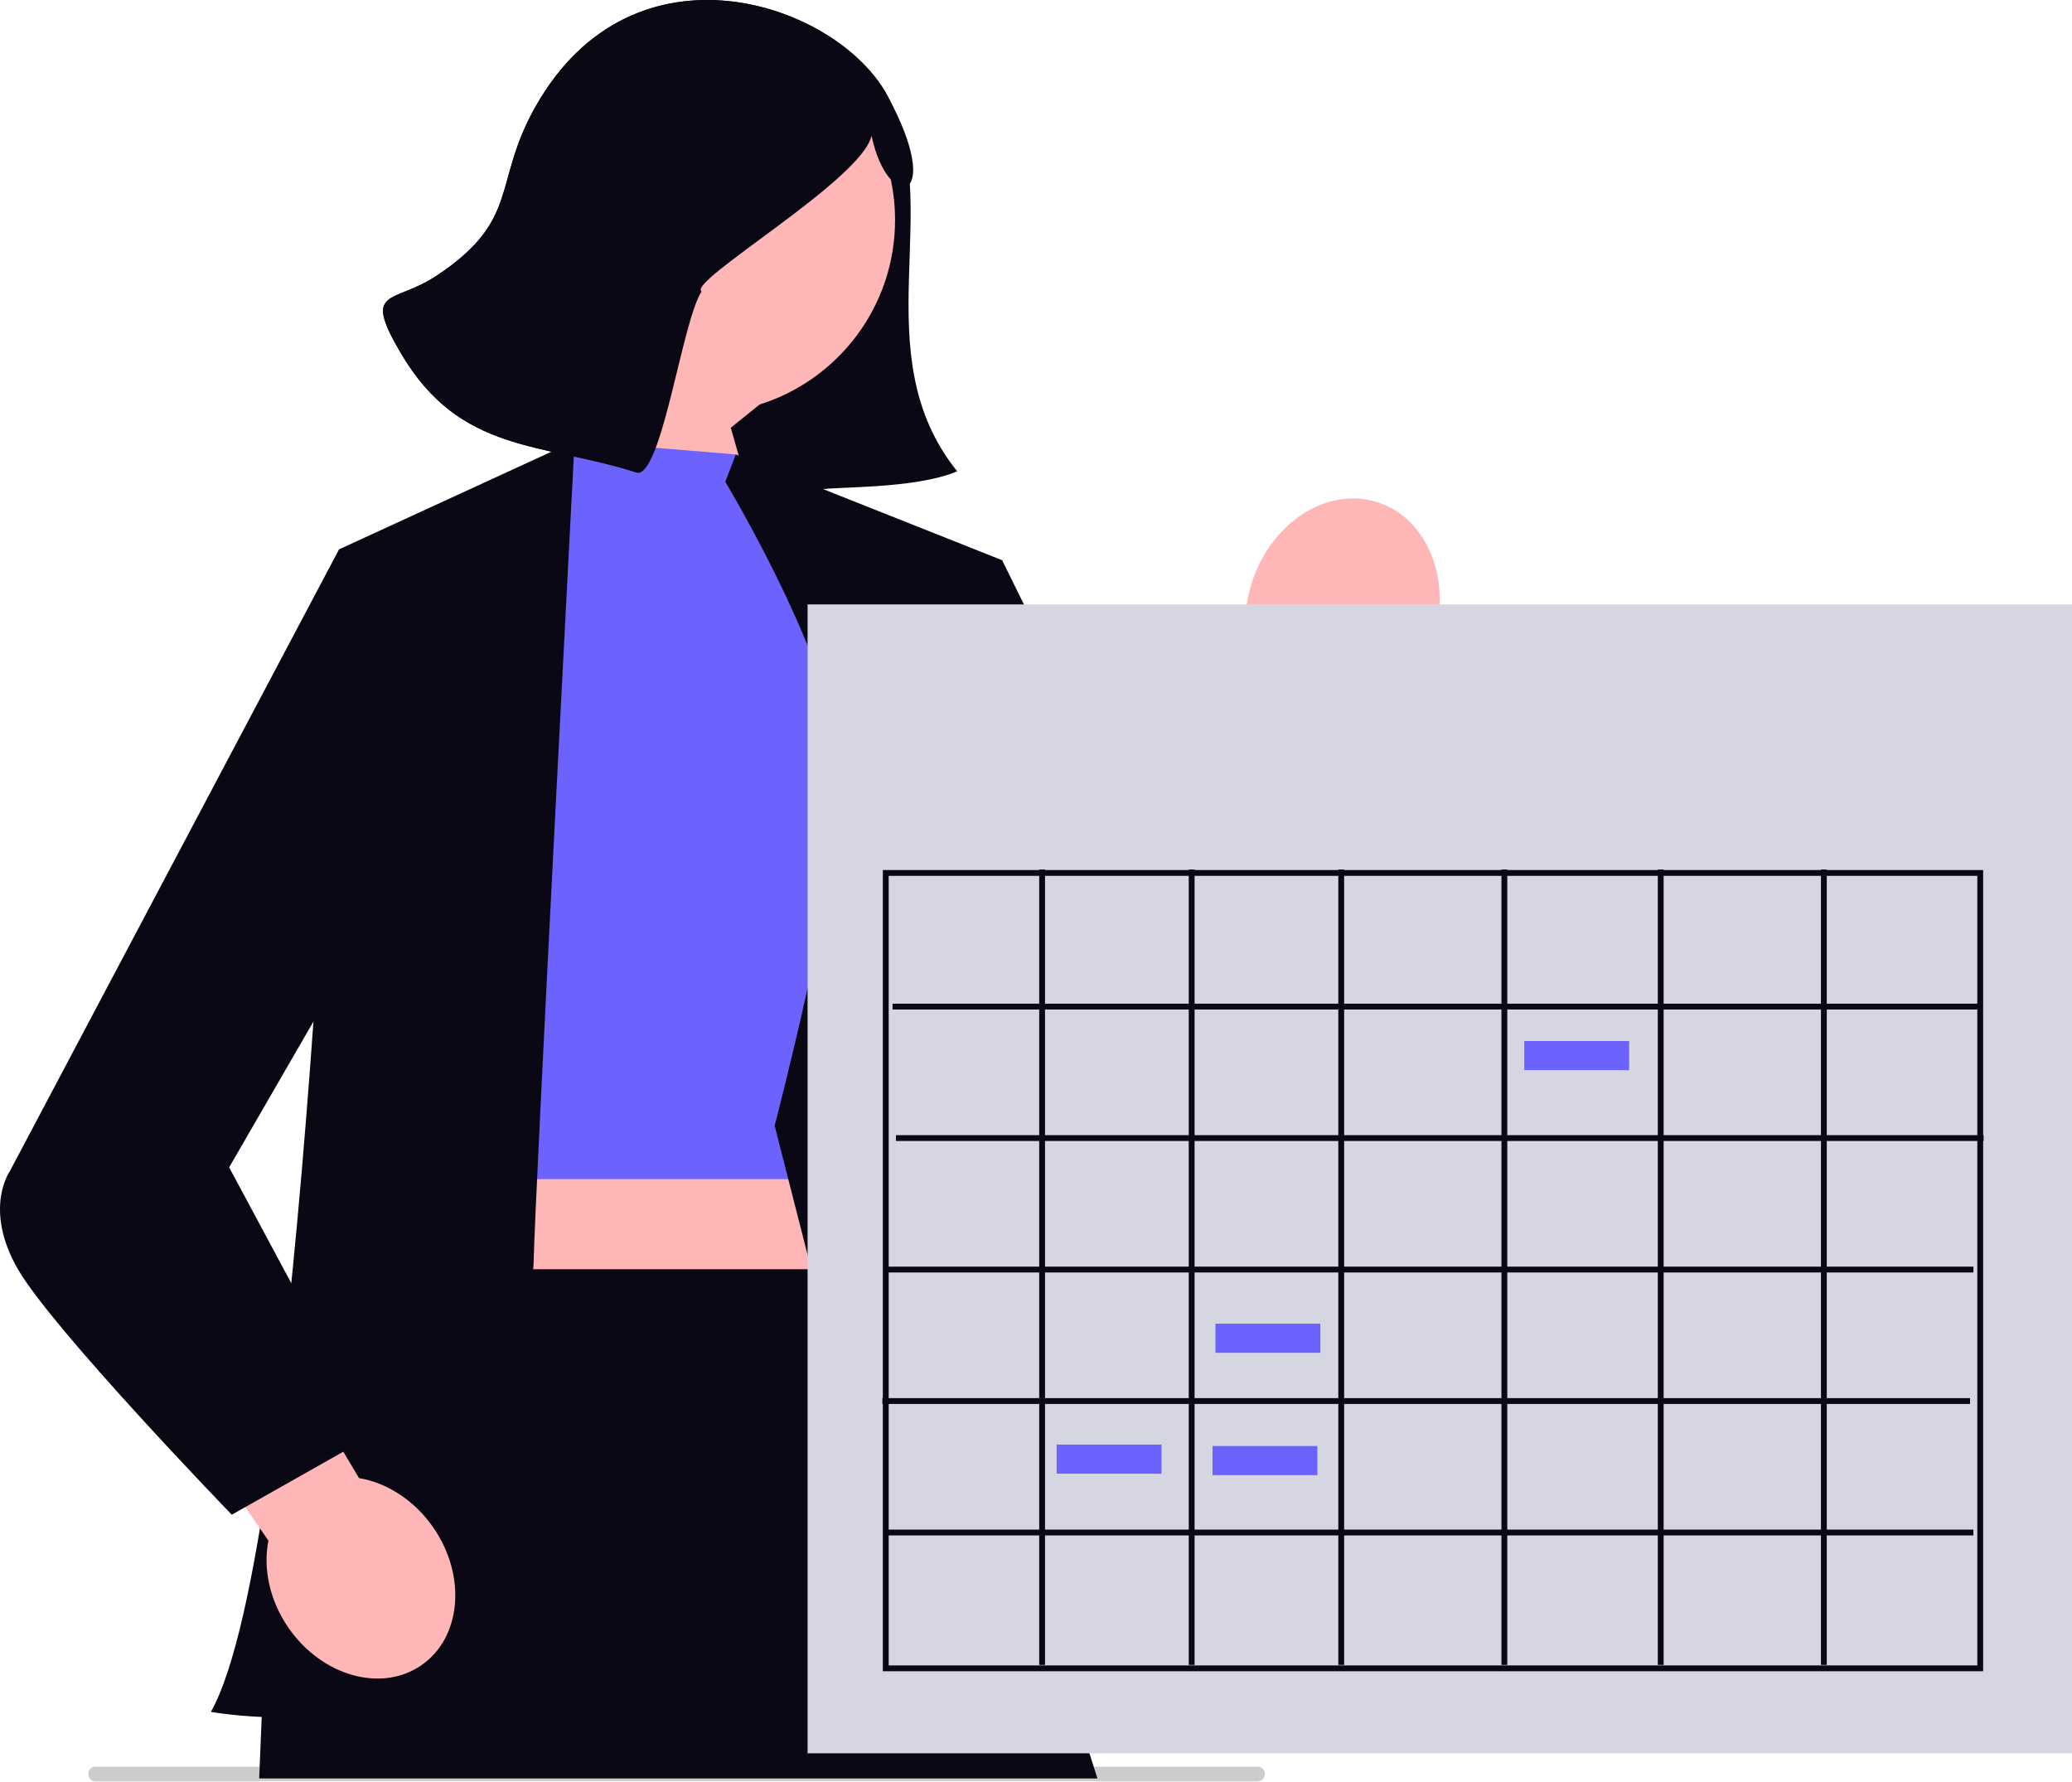
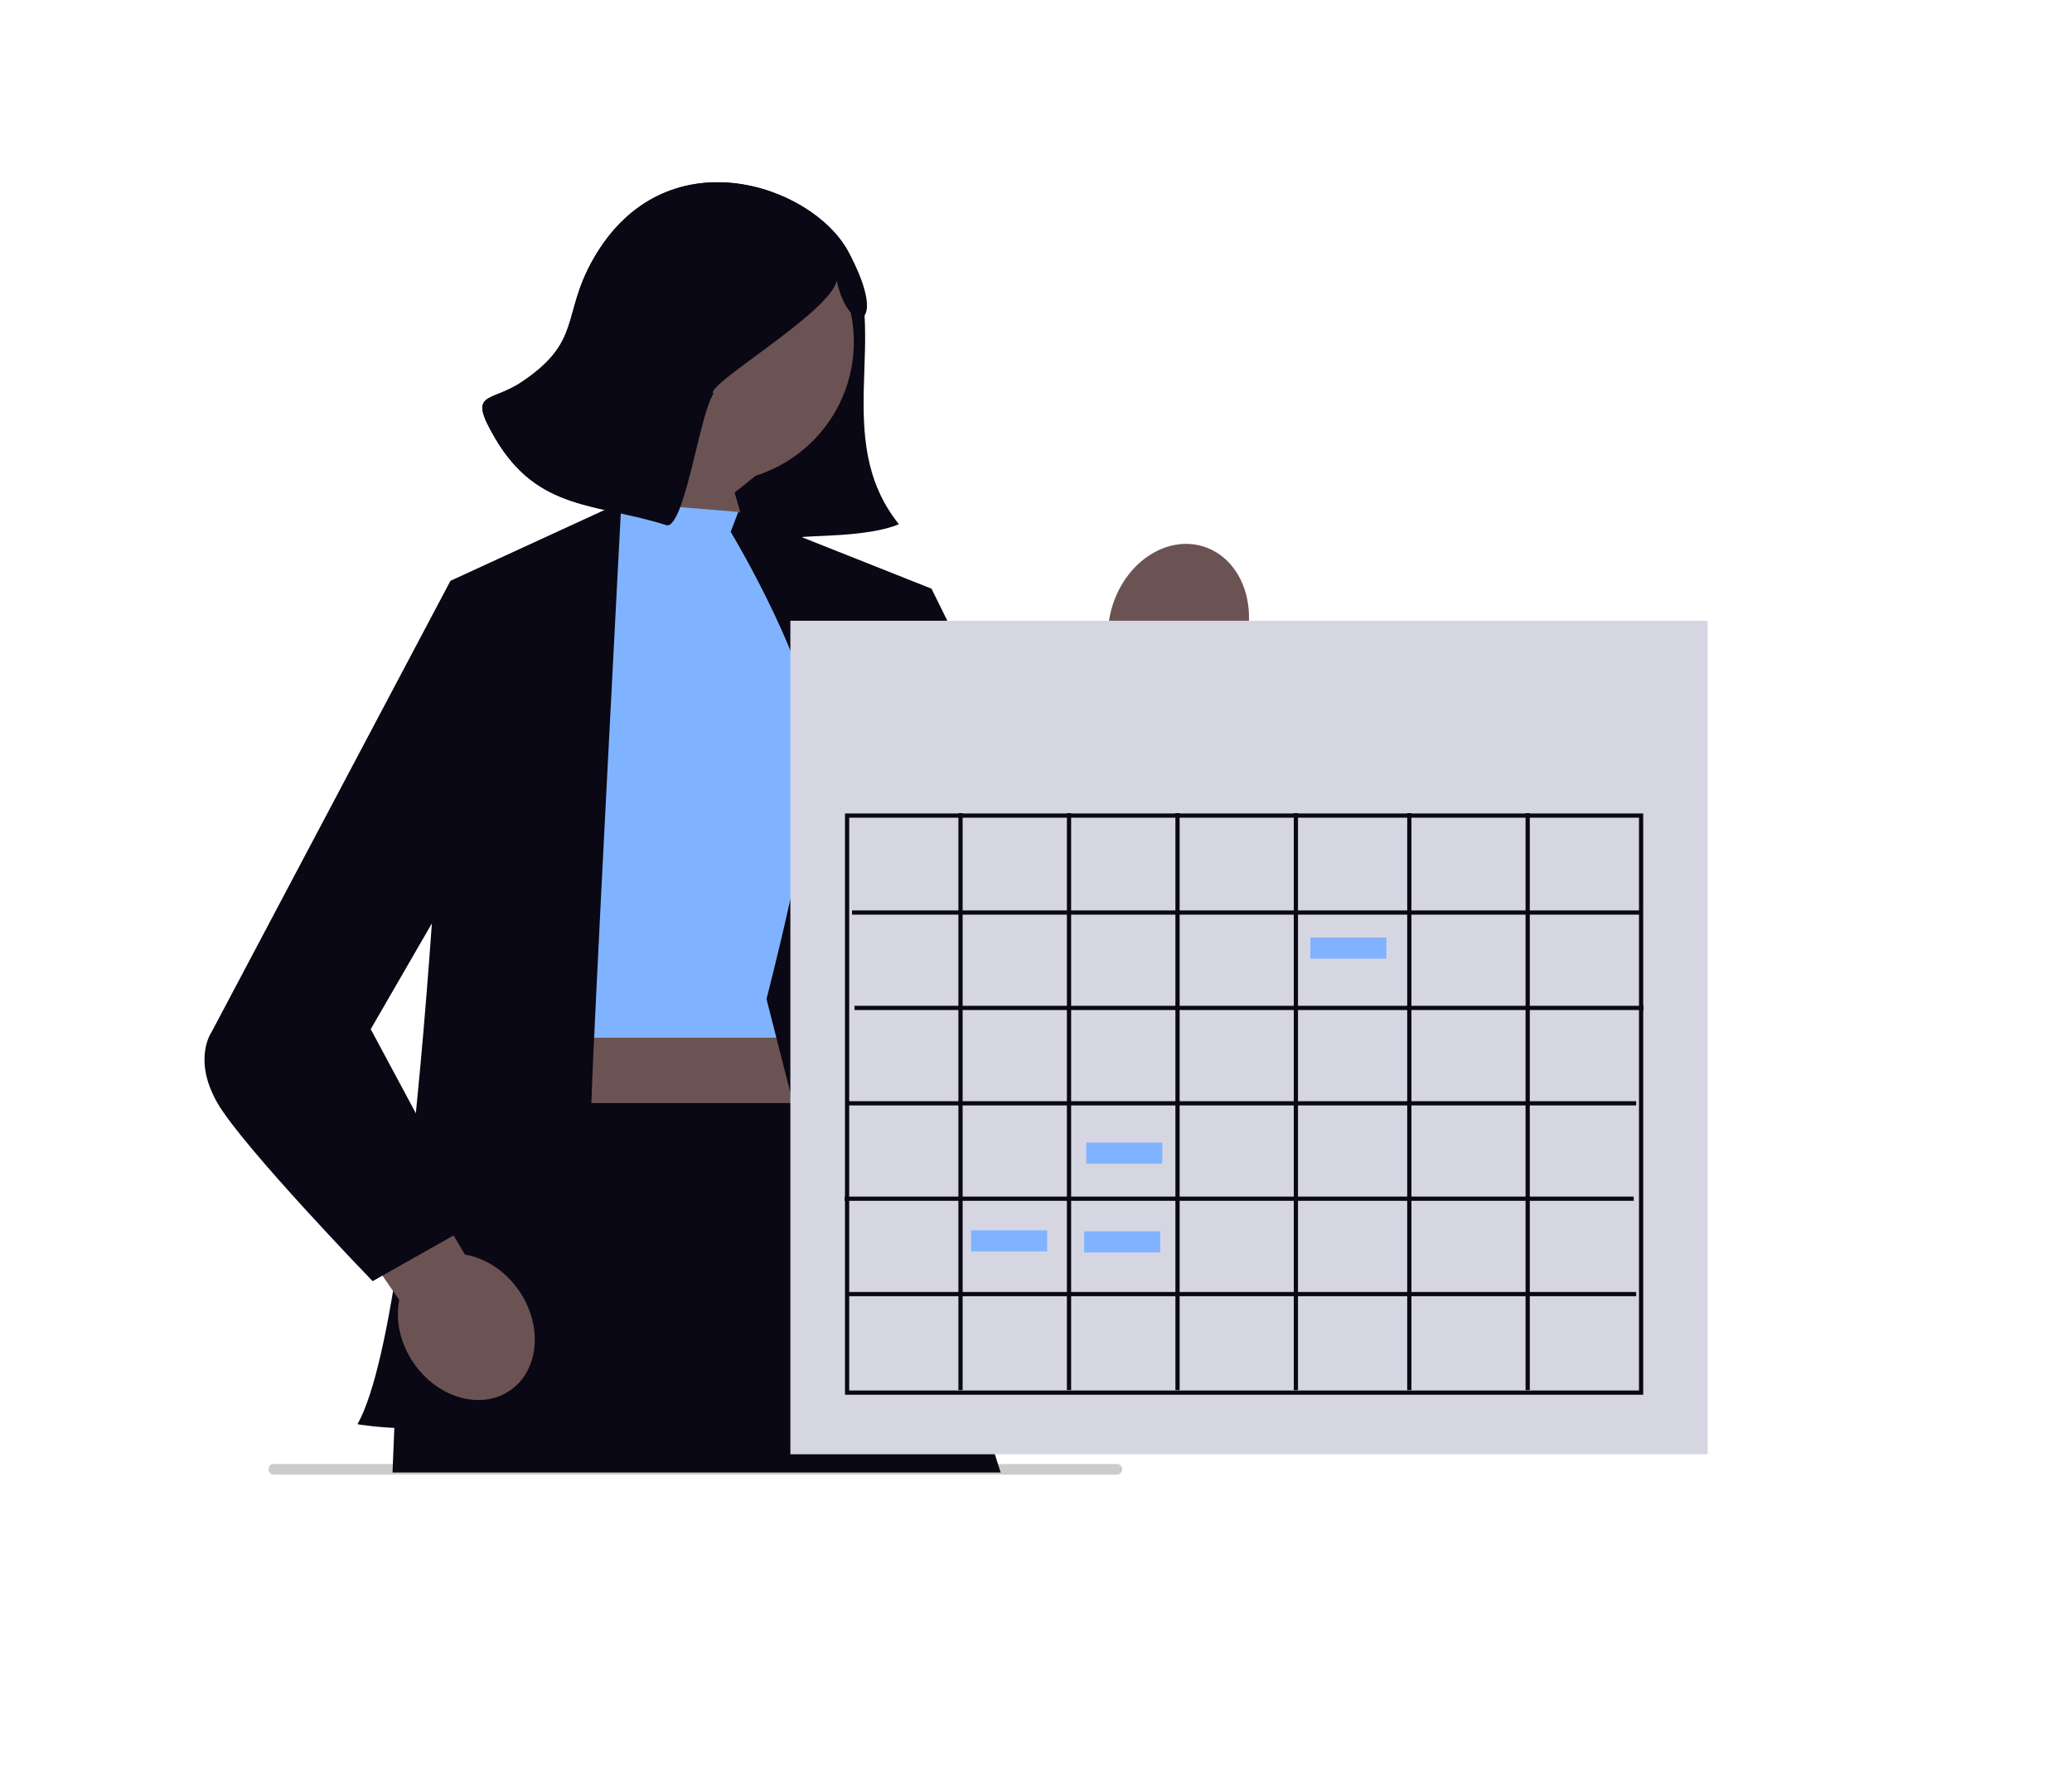
- <svg xmlns="http://www.w3.org/2000/svg" width="711.159" height="611.367" viewBox="0 0 711.159 611.367" role="img" artist="Katerina Limpitsouni" source="https://undraw.co/">
-   <path d="M282.25,169.956c.174.644-.288,1.09-.964.964-13.1-5.4-58.73-27.194-59.532-40.226,48.419,20.163,83.006-57.181,77.37-84.158-3.023,15.025-32.187,33.792-45.318,30.855-1.473-.329-18.038,19.119-13.017,22.659-6.488,10.01-12.973,59.11-21.213,62.192-.273.102-.661-.088-.964,0-33.068-10.508-60.717-6.56-80.994-40.979-13.454-22.836-2.725-16.751,12.053-26.516,29.3-19.361,19.132-31.742,34.23-58.335,33.692-59.346,103.257-35.386,120.527-3.857,20.494,37.412-8.441,88.737,24.105,129.205-14.702,6.255-43.108,5.189-46.765,6.267-1.897.559.456,1.832.482,1.928Z" fill="#090814" />
-   <path d="M174.447,75.484c0-36.66,29.719-66.378,66.379-66.378,36.66,0,66.379,29.719,66.379,66.378,0,29.731-19.548,54.894-46.492,63.344l-9.896,7.974,17.767,62.185-20.703,14.646-65.417-54.514s14.132-18,21.711-38.297c-17.912-11.887-29.728-32.229-29.728-55.338Z" fill="#ffb6b6" />
-   <path d="M470.989,245.556l-47.559,165.265-48.095-33.379,56.676-144.191c-4.943-9.154-6.171-21.185-2.417-33.078,6.569-20.809,25.855-33.271,43.076-27.835,17.221,5.436,25.857,26.712,19.288,47.521-3.754,11.893-11.668,21.038-20.97,25.696Z" fill="#ffb6b6" />
-   <rect x="140.718" y="310.811" width="171.552" height="199.807" fill="#ffb6b6" />
-   <path d="M431.948,611.367H32.511c-1.294-.099-2.25-1.224-2.167-2.518-.084-1.28.872-2.406,2.167-2.505h399.437c1.14.14,2.04,1.041,2.18,2.18.183,1.393-.787,2.658-2.18,2.843Z" fill="#ccc" />
-   <polygon points="198.304 151.484 157.522 244.615 161.558 404.673 299.389 404.673 303.716 234.839 252.544 155.966 198.304 151.484" fill="#6c63ff" />
-   <path d="M116.371,188.543s-11.939,342.471-43.996,398.987c0,0,44.302,7.72,55.57-8.247,11.268-15.967,54.727-122.271,55.198-145.813.471-23.542,14.086-282.1,14.086-282.1l-80.858,37.173Z" fill="#090814" />
-   <path d="M248.944,165.377l3.6-9.411,91.407,36.3s-4.265,342.248,32.74,376.832c0,0-61.82-2.949-63.873-4.365s-46.934-178.392-46.934-178.392c0,0,21.395-81.986,23.046-116.993,1.652-35.007-39.986-103.97-39.986-103.97Z" fill="#090814" />
-   <polygon points="130.186 435.608 91.274 553.849 88.956 610.385 376.665 610.385 321.177 435.608 130.186 435.608" fill="#090814" />
-   <path d="M320.758,198.956l23.193-6.691,53.329,108.003,22.855-59.155,56.466,16.133s-25.666,166.562-64.469,157.603c-38.803-8.959-91.375-100.428-91.375-100.428v-115.465Z" fill="#090814" />
-   <path d="M92.13,528.775L14.296,415.627l35.781-31.48,73.139,123.146c9.486,1.582,18.967,7.508,25.522,16.993,11.468,16.596,9.631,37.744-4.104,47.235-13.735,9.491-34.166,3.731-45.634-12.865-6.554-9.485-8.744-20.449-6.87-29.882Z" fill="#ffb6b6" />
-   <path d="M130.186,198.091l-13.815-9.549L3.361,401.997s-9.173,12.872,2.792,33.611c11.965,20.739,73.393,84.251,73.393,84.251l48.4-27.337-49.296-91.87,46.466-80.374,5.071-122.187Z" fill="#090814" />
-   <path d="M299.124,46.536c-3.023,15.025-63.356,49.974-58.335,53.514-6.488,10.01-12.973,59.11-21.213,62.192-.273.102-.661-.088-.964,0-33.068-10.508-60.717-6.56-80.994-40.979-13.454-22.836-2.725-16.751,12.053-26.516,29.3-19.361,19.132-31.742,34.23-58.335,33.692-59.346,103.257-35.386,120.527-3.857,20.494,37.412.333,40.958-5.303,13.981Z" fill="#090814" />
-   <rect x="277.182" y="207.438" width="433.977" height="394.313" fill="#d6d6e3" />
-   <path d="M680.661,573.585h-377.647v-274.985h377.647v274.985ZM305.014,571.585h373.647v-270.985h-373.647v270.985Z" fill="#090814" />
-   <rect x="306.347" y="344.468" width="373.314" height="2" fill="#090814" />
-   <rect x="356.678" y="298.434" width="2" height="272.985" fill="#090814" />
-   <rect x="408.008" y="298.433" width="2" height="272.986" fill="#090814" />
-   <rect x="459.339" y="298.433" width="2" height="272.985" fill="#090814" />
-   <rect x="515.335" y="298.432" width="2" height="272.986" fill="#090814" />
-   <rect x="568.998" y="298.432" width="2" height="272.985" fill="#090814" />
-   <rect x="624.995" y="298.431" width="2" height="272.986" fill="#090814" />
-   <rect x="307.514" y="389.595" width="373.313" height="2" fill="#090814" />
-   <rect x="304.014" y="434.722" width="373.313" height="2" fill="#090814" />
-   <rect x="302.847" y="479.849" width="373.314" height="2" fill="#090814" />
-   <rect x="304.014" y="524.976" width="373.313" height="2" fill="#090814" />
-   <rect x="362.659" y="495.786" width="36" height="10" fill="#6c63ff" />
-   <rect x="417.159" y="454.286" width="36" height="10" fill="#6c63ff" />
-   <rect x="523.159" y="357.286" width="36" height="10" fill="#6c63ff" />
-   <rect x="416.159" y="496.286" width="36" height="10" fill="#6c63ff" />
+ <svg xmlns="http://www.w3.org/2000/svg" width="711.159" height="611.367" viewBox="0 0 711.159 611.367" role="img" artist="Katerina Limpitsouni" source="https://undraw.co/" version="1.1" id="svg25">
+   <defs id="defs25" />
+   <path d="m 274.951,185.855 c 0.126,0.467 -0.209,0.791 -0.7,0.7 -9.504,-3.918 -42.608,-19.729 -43.189,-29.183 35.127,14.628 60.22,-41.484 56.131,-61.056 -2.193,10.9 -23.351,24.516 -32.878,22.385 -1.069,-0.239 -13.086,13.871 -9.444,16.439 -4.707,7.262 -9.412,42.884 -15.39,45.12 -0.198,0.074 -0.479,-0.064 -0.7,0 -23.99,-7.623 -44.049,-4.759 -58.76,-29.73 -9.76,-16.567 -1.977,-12.153 8.744,-19.237 21.257,-14.046 13.88,-23.028 24.833,-42.321 24.443,-43.054 74.911,-25.672 87.441,-2.798 14.868,27.142 -6.124,64.377 17.488,93.737 -10.666,4.538 -31.275,3.765 -33.927,4.547 -1.376,0.406 0.331,1.329 0.35,1.399 z" fill="#090814" id="path1" style="stroke-width:0.725" />
+   <path d="m 196.741,117.317 c 0,-26.596 21.561,-48.157 48.157,-48.157 26.596,0 48.157,21.561 48.157,48.157 0,21.57 -14.182,39.825 -33.729,45.955 l -7.18,5.785 12.89,45.115 -15.02,10.625 -47.459,-39.549 c 0,0 10.253,-13.059 15.751,-27.784 -12.995,-8.624 -21.567,-23.382 -21.567,-40.147 z" fill="#ffb6b6" id="path2" style="fill:#6c5353;stroke-width:0.725" />
+   <path d="m 411.879,240.702 -34.503,119.898 -34.892,-24.216 41.117,-104.609 c -3.586,-6.641 -4.477,-15.37 -1.753,-23.998 4.766,-15.097 18.757,-24.138 31.251,-20.194 12.494,3.944 18.759,19.379 13.993,34.476 -2.724,8.628 -8.465,15.263 -15.213,18.642 z" fill="#ffb6b6" id="path3" style="fill:#6c5353;stroke-width:0.725" />
+   <rect x="172.272" y="288.044" width="124.459" height="144.958" fill="#ffb6b6" id="rect3" style="fill:#6c5353;stroke-width:0.725" />
+   <path d="M 383.556,506.093 H 93.769 c -0.939,-0.072 -1.633,-0.888 -1.572,-1.827 -0.061,-0.929 0.633,-1.745 1.572,-1.817 H 383.556 c 0.827,0.102 1.48,0.756 1.582,1.582 0.133,1.011 -0.571,1.929 -1.582,2.062 z" fill="#cccccc" id="path4" style="stroke-width:0.725" />
+   <polygon points="303.716,234.839 252.544,155.966 198.304,151.484 157.522,244.615 161.558,404.673 299.389,404.673 " fill="#6c63ff" id="polygon4" style="fill:#80b3ff" transform="matrix(0.7254873,0,0,0.7254873,70.18263,62.55409)" />
+   <path d="m 154.608,199.339 c 0,0 -8.662,248.458 -31.919,289.46 0,0 32.141,5.601 40.315,-5.983 8.174,-11.584 39.704,-88.706 40.046,-105.785 0.342,-17.079 10.219,-204.66 10.219,-204.66 l -58.662,26.969 z" fill="#090814" id="path5" style="stroke-width:0.725" />
+   <path d="m 250.788,182.533 2.612,-6.828 66.314,26.335 c 0,0 -3.094,248.297 23.752,273.386 0,0 -44.85,-2.139 -46.339,-3.167 -1.489,-1.028 -34.05,-129.421 -34.05,-129.421 0,0 15.521,-59.48 16.72,-84.877 1.198,-25.397 -29.009,-75.429 -29.009,-75.429 z" fill="#090814" id="path6" style="stroke-width:0.725" />
+   <polygon points="321.177,435.608 130.186,435.608 91.274,553.849 88.956,610.385 376.665,610.385 " fill="#090814" id="polygon6" transform="matrix(0.7254873,0,0,0.7254873,70.18263,62.55409)" />
+   <path d="m 302.888,206.894 16.826,-4.854 38.69,78.355 16.581,-42.916 40.966,11.704 c 0,0 -18.62,120.839 -46.771,114.339 -28.151,-6.499 -66.292,-72.859 -66.292,-72.859 v -83.769 z" fill="#090814" id="path7" style="stroke-width:0.725" />
+   <path d="m 137.022,446.174 -56.467,-82.087 25.958,-22.838 53.061,89.341 c 6.882,1.148 13.761,5.447 18.516,12.328 8.32,12.04 6.987,27.383 -2.977,34.269 -9.965,6.886 -24.787,2.707 -33.107,-9.334 -4.755,-6.881 -6.344,-14.836 -4.984,-21.679 z" fill="#ffb6b6" id="path8" style="fill:#6c5353;stroke-width:0.725" />
+   <path d="m 164.631,206.267 -10.022,-6.928 -81.988,154.859 c 0,0 -6.655,9.338 2.025,24.384 8.68,15.046 53.246,61.123 53.246,61.123 l 35.113,-19.833 -35.764,-66.65 33.711,-58.311 3.679,-88.645 z" fill="#090814" id="path9" style="stroke-width:0.725" />
+   <path d="m 287.193,96.315 c -2.193,10.9 -45.964,36.256 -42.321,38.824 -4.707,7.262 -9.412,42.884 -15.39,45.12 -0.198,0.074 -0.479,-0.064 -0.7,0 -23.99,-7.623 -44.049,-4.759 -58.76,-29.73 -9.76,-16.567 -1.977,-12.153 8.744,-19.237 21.257,-14.046 13.88,-23.028 24.833,-42.322 24.443,-43.054 74.911,-25.672 87.441,-2.798 14.868,27.142 0.242,29.715 -3.847,10.143 z" fill="#090814" id="path10" style="stroke-width:0.725" />
+   <rect x="271.275" y="213.047" width="314.845" height="286.069" fill="#d6d6e3" id="rect10" style="stroke-width:0.725" />
+   <path d="M 563.994,478.683 H 290.015 V 279.184 H 563.994 Z M 291.466,477.232 H 562.543 V 280.635 H 291.466 Z" fill="#090814" id="path11" style="stroke-width:0.725" />
+   <rect x="292.433" y="312.461" width="270.835" height="1.451" fill="#090814" id="rect11" style="stroke-width:0.725" />
+   <rect x="328.948" y="279.064" width="1.451" height="198.047" fill="#090814" id="rect12" style="stroke-width:0.725" />
+   <rect x="366.187" y="279.063" width="1.451" height="198.048" fill="#090814" id="rect13" style="stroke-width:0.725" />
+   <rect x="403.427" y="279.063" width="1.451" height="198.047" fill="#090814" id="rect14" style="stroke-width:0.725" />
+   <rect x="444.052" y="279.062" width="1.451" height="198.048" fill="#090814" id="rect15" style="stroke-width:0.725" />
+   <rect x="482.984" y="279.062" width="1.451" height="198.047" fill="#090814" id="rect16" style="stroke-width:0.725" />
+   <rect x="523.609" y="279.062" width="1.451" height="198.048" fill="#090814" id="rect17" style="stroke-width:0.725" />
+   <rect x="293.28" y="345.2" width="270.834" height="1.451" fill="#090814" id="rect18" style="stroke-width:0.725" />
+   <rect x="290.741" y="377.939" width="270.834" height="1.451" fill="#090814" id="rect19" style="stroke-width:0.725" />
+   <rect x="289.894" y="410.678" width="270.835" height="1.451" fill="#090814" id="rect20" style="stroke-width:0.725" />
+   <rect x="290.741" y="443.417" width="270.834" height="1.451" fill="#090814" id="rect21" style="stroke-width:0.725" />
+   <rect x="333.287" y="422.241" width="26.118" height="7.255" fill="#6c63ff" id="rect22" style="fill:#80b3ff;stroke-width:0.725" />
+   <rect x="372.827" y="392.133" width="26.118" height="7.255" fill="#6c63ff" id="rect23" style="fill:#80b3ff;stroke-width:0.725" />
+   <rect x="449.728" y="321.761" width="26.118" height="7.255" fill="#6c63ff" id="rect24" style="fill:#80b3ff;stroke-width:0.725" />
+   <rect x="372.101" y="422.603" width="26.118" height="7.255" fill="#6c63ff" id="rect25" style="fill:#80b3ff;stroke-width:0.725" />
</svg>
